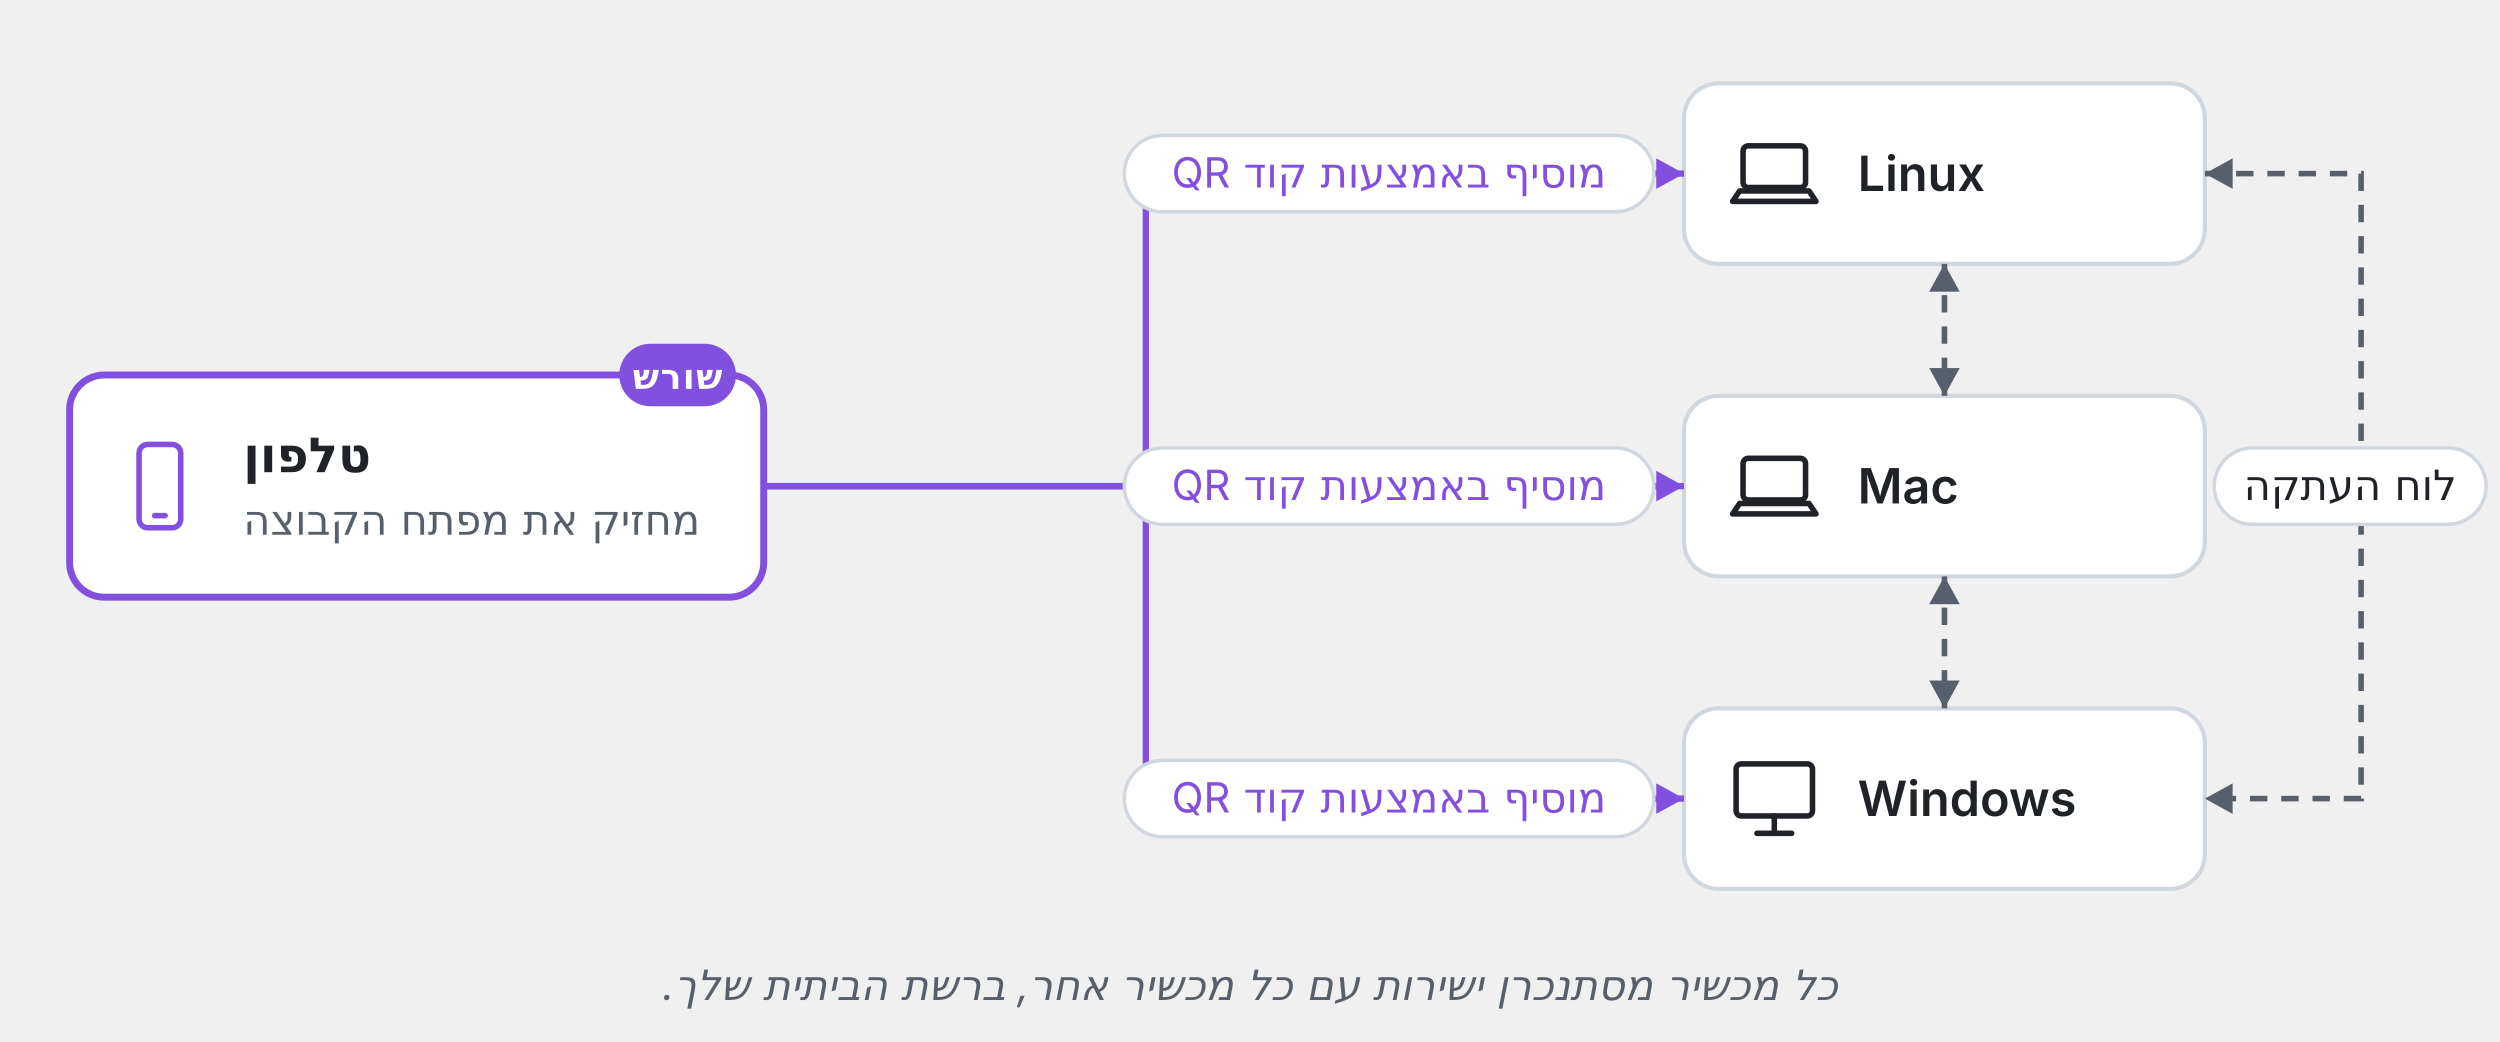
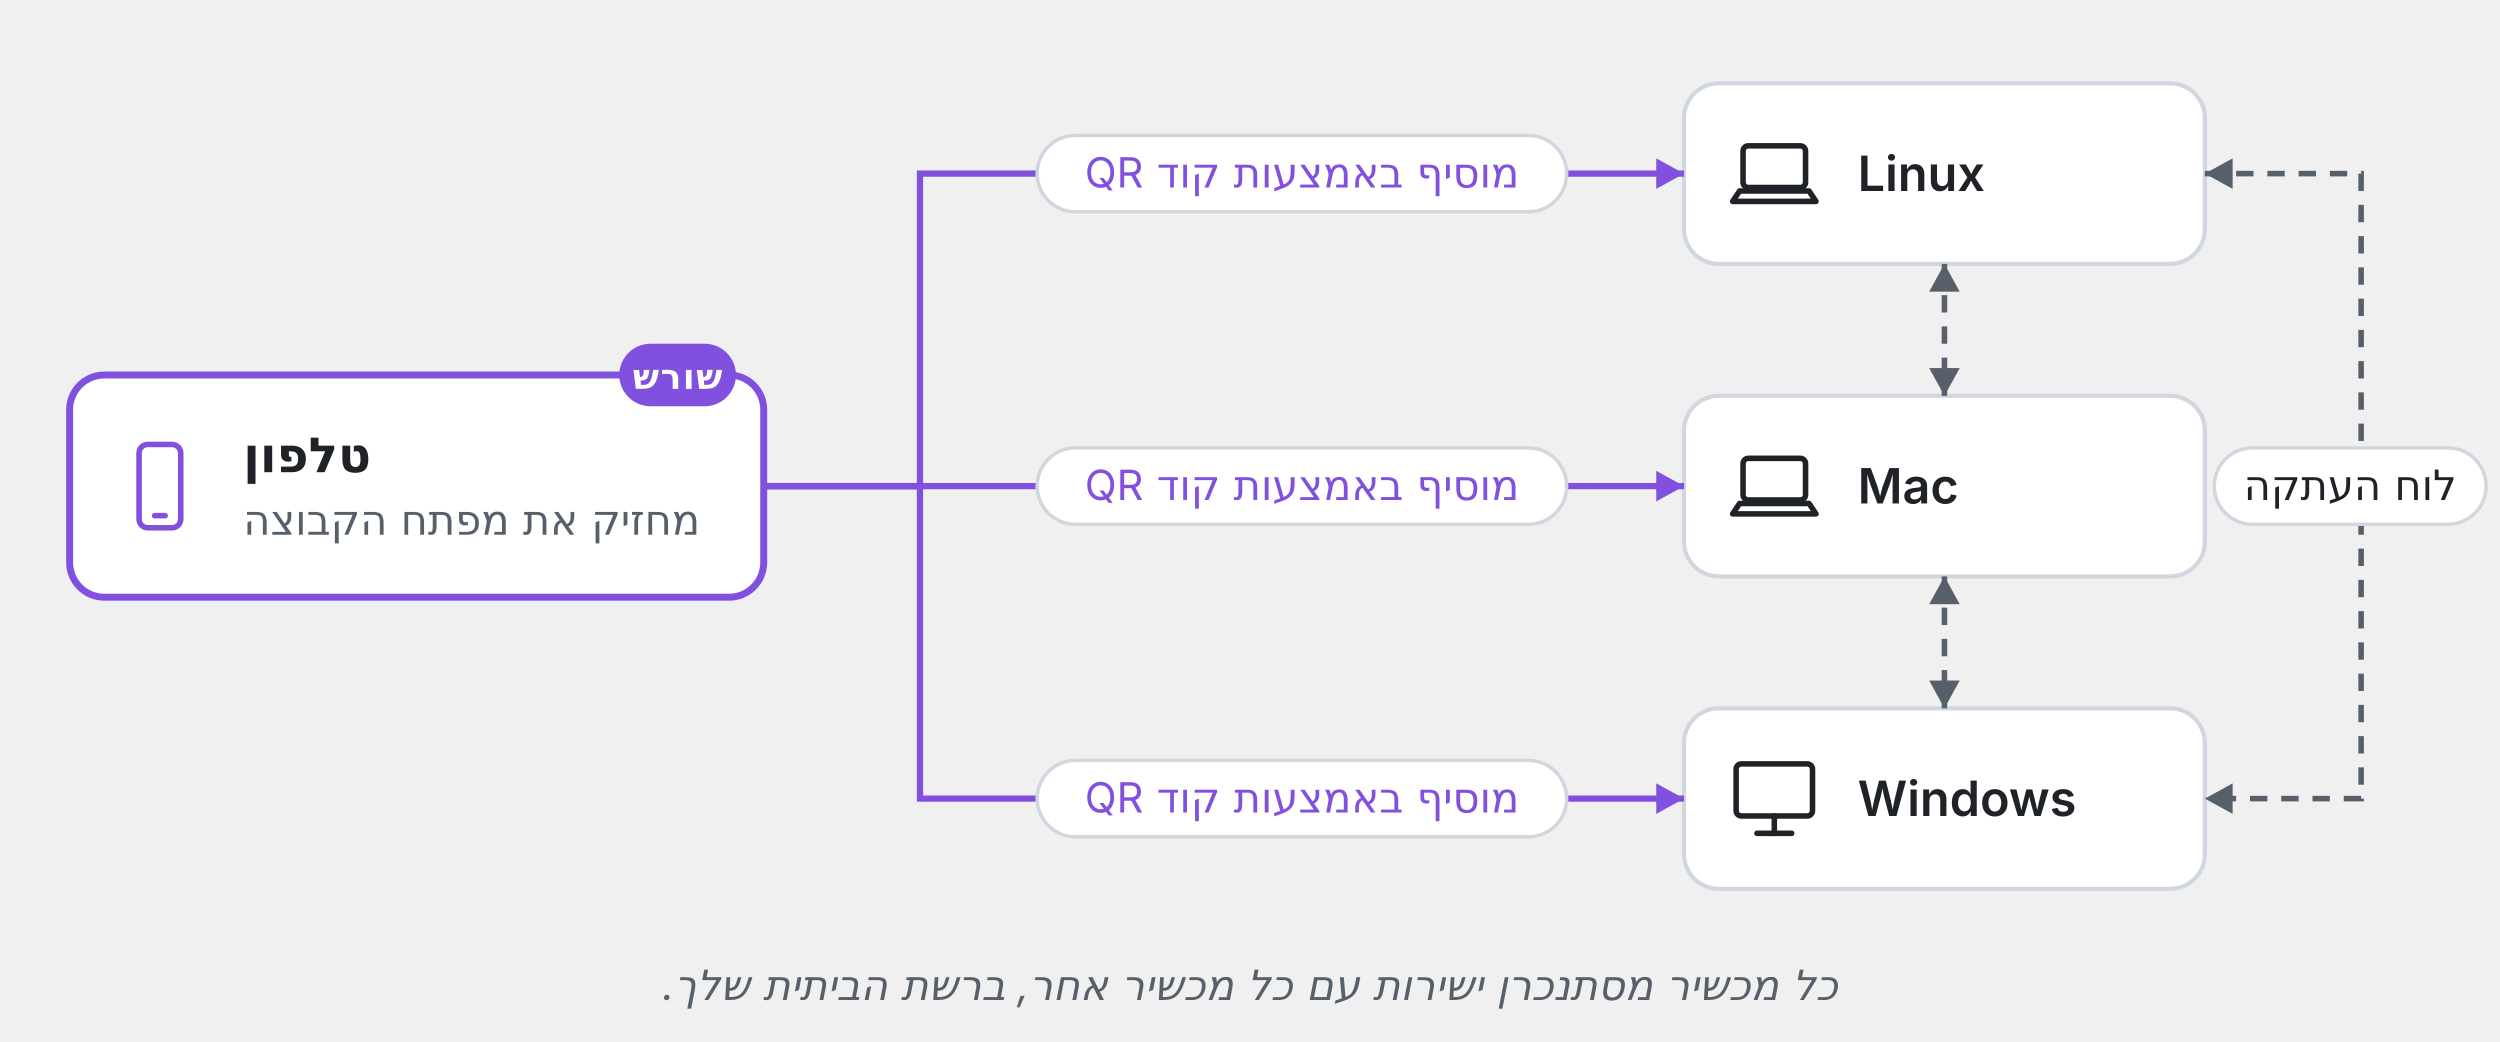
<svg xmlns="http://www.w3.org/2000/svg" lang="he" width="720" height="300" viewBox="0 0 720 300" role="img" aria-label="הטלפון מוסיף כל מחשב באמצעות קוד QR; לאחר מכן המחשבים חולקים לוח העתקה אחד">
  <style>
  .bg { fill: none; }
  .zone { fill: #f6f8fa; stroke: #d0d7de; stroke-width: 1; }
  .zone-t { fill: #57606a; font: 600 13px system-ui, -apple-system, 'Segoe UI', sans-serif; letter-spacing: .02em; }
  .card { fill: #ffffff; stroke: #d0d7de; stroke-width: 1.2; }
  .card.key { stroke: #8250df; stroke-width: 2; }
  .card.srv { fill: #fff8c5; stroke: #d4a72c; }
  .t { fill: #1f2328; font: 600 14px system-ui, -apple-system, 'Segoe UI', sans-serif; }
  .s { fill: #57606a; font: 12px system-ui, -apple-system, 'Segoe UI', sans-serif; }
  .ic { fill: none; stroke: #1f2328; stroke-width: 1.6; stroke-linecap: round; stroke-linejoin: round; }
  .key .ic, .ic.key { stroke: #8250df; }
  .badge { fill: #8250df; }
  .badge-t { fill: #ffffff; font: 600 10px system-ui, -apple-system, 'Segoe UI', sans-serif; letter-spacing: .04em; }
  .e-tunnel { fill: none; stroke: #0969da; stroke-width: 3; }
  .e-home { fill: none; stroke: #57606a; stroke-width: 1.6; stroke-dasharray: 5 4; }
  .e-pair { fill: none; stroke: #8250df; stroke-width: 1.8; }
  .e-e2e { fill: none; stroke: #1a7f37; stroke-width: 1.8; stroke-dasharray: 2 4; stroke-linecap: round; }
  .a-tunnel { fill: #0969da; } .a-home { fill: #57606a; } .a-pair { fill: #8250df; } .a-e2e { fill: #1a7f37; }
  .lbl-bg { fill: #ffffff; stroke: #d0d7de; stroke-width: 1; }
  .lbl { fill: #1f2328; font: 12px system-ui, -apple-system, 'Segoe UI', sans-serif; }
  .lbl.tunnel { fill: #0969da; } .lbl.pair { fill: #8250df; } .lbl.e2e { fill: #1a7f37; }
  .note { fill: #57606a; font: italic 12px system-ui, -apple-system, 'Segoe UI', sans-serif; }
  @media (prefers-color-scheme: dark) {
    .zone { fill: #161b22; stroke: #30363d; }
    .zone-t, .s, .note { fill: #8b949e; }
    .card { fill: #0d1117; stroke: #3d444d; }
    .card.key { stroke: #a371f7; }
    .card.srv { fill: #272115; stroke: #9e6a03; }
    .t, .lbl { fill: #e6edf3; }
    .ic { stroke: #e6edf3; }
    .key .ic, .ic.key { stroke: #a371f7; }
    .badge { fill: #a371f7; }
    .badge-t { fill: #0d1117; }
    .e-tunnel { stroke: #4493f8; } .a-tunnel { fill: #4493f8; } .lbl.tunnel { fill: #4493f8; }
    .e-home { stroke: #8b949e; } .a-home { fill: #8b949e; }
    .e-pair { stroke: #a371f7; } .a-pair { fill: #a371f7; } .lbl.pair { fill: #a371f7; }
    .e-e2e { stroke: #3fb950; } .a-e2e { fill: #3fb950; } .lbl.e2e { fill: #3fb950; }
    .lbl-bg { fill: #0d1117; stroke: #3d444d; }
  }
</style>
  <g class="key">
    <rect class="card key" x="20.05" y="108.0" width="199.9" height="64" rx="10" />
    <g transform="translate(32.05,126)" class="ic">
      <rect x="8" y="2" width="12" height="24" rx="2.5" />
      <line x1="12.5" y1="22.5" x2="15.5" y2="22.5" />
    </g>
    <text class="t" x="70.05" y="136" direction="rtl" text-anchor="end">טלפון</text>
    <text class="s" x="70.05" y="154" direction="rtl" text-anchor="end">מחזיק את מפתח הקבוצה</text>
    <rect class="badge" x="178.35" y="99.0" width="33.6" height="18" rx="9" />
    <text class="badge-t" x="195.15" y="112.0" text-anchor="middle" direction="rtl">שורש</text>
  </g>
  <g class="">
    <rect class="card " x="485.0" y="24.0" width="150" height="52" rx="10" />
    <g transform="translate(497.0,36)" class="ic">
      <rect x="5" y="6" width="18" height="12" rx="1.5" />
      <path d="M2 22h24l-2 -3H4z" />
    </g>
    <text class="t" x="535.0" y="55" direction="rtl" text-anchor="end">Linux</text>
  </g>
  <g class="">
    <rect class="card " x="485.0" y="114.0" width="150" height="52" rx="10" />
    <g transform="translate(497.0,126)" class="ic">
      <rect x="5" y="6" width="18" height="12" rx="1.5" />
      <path d="M2 22h24l-2 -3H4z" />
    </g>
    <text class="t" x="535.0" y="145" direction="rtl" text-anchor="end">Mac</text>
  </g>
  <g class="">
    <rect class="card " x="485.0" y="204.0" width="150" height="52" rx="10" />
    <g transform="translate(497.0,216)" class="ic">
      <rect x="3" y="4" width="22" height="15" rx="1.5" />
      <line x1="14" y1="19" x2="14" y2="24" />
      <line x1="9" y1="24" x2="19" y2="24" />
    </g>
    <text class="t" x="535.0" y="235" direction="rtl" text-anchor="end">Windows</text>
  </g>
-   <path class="e-pair" d="M219.95,140.0 L330,140.0 L330,50.0 L485.0,50.0" />
+   <path class="e-pair" d="M219.95,140.0 L264.95,140.0 L264.95,50.0 L485.0,50.0" />
  <path class="a-pair" d="M485.0,50.0 L477.0,45.6 L477.0,54.4z" />
  <path class="e-pair" d="M219.95,140.0 L485.0,140.0" />
  <path class="a-pair" d="M485.0,140.0 L477.0,135.6 L477.0,144.4z" />
-   <path class="e-pair" d="M219.95,140.0 L330,140.0 L330,230.0 L485.0,230.0" />
+   <path class="e-pair" d="M219.95,140.0 L264.95,140.0 L264.95,230.0 L485.0,230.0" />
  <path class="a-pair" d="M485.0,230.0 L477.0,225.6 L477.0,234.4z" />
  <path class="e-home" d="M560.0,76.0 L560.0,114.0" />
  <path class="a-home" d="M560.0,114.0 L564.4,106.0 L555.6,106.0z" />
  <path class="a-home" d="M560.0,76.0 L555.6,84.0 L564.4,84.0z" />
  <path class="e-home" d="M560.0,166.0 L560.0,204.0" />
  <path class="a-home" d="M560.0,204.0 L564.4,196.0 L555.6,196.0z" />
  <path class="a-home" d="M560.0,166.0 L555.6,174.0 L564.4,174.0z" />
  <path class="e-home" d="M635.0,50 L680,50 L680,230 L635.0,230" />
  <path class="a-home" d="M635.0,230 L643.0,234.4 L643.0,225.6z" />
  <path class="a-home" d="M635.0,50 L643.0,54.4 L643.0,45.6z" />
  <text class="note" x="360" y="288" text-anchor="middle" direction="rtl">כל מכשיר מסתנכרן ישירות עם כל מכשיר אחר, ברשת הביתית שלך.</text>
-   <rect class="lbl-bg" x="323.8" y="39.0" width="152.5" height="22" rx="11.0" />
-   <text class="lbl pair" x="400" y="54.0" text-anchor="middle" direction="rtl">מוסיף באמצעות קוד QR</text>
-   <rect class="lbl-bg" x="323.8" y="129.0" width="152.5" height="22" rx="11.0" />
-   <text class="lbl pair" x="400" y="144.0" text-anchor="middle" direction="rtl">מוסיף באמצעות קוד QR</text>
-   <rect class="lbl-bg" x="323.8" y="219.0" width="152.5" height="22" rx="11.0" />
-   <text class="lbl pair" x="400" y="234.0" text-anchor="middle" direction="rtl">מוסיף באמצעות קוד QR</text>
+   <rect class="lbl-bg" x="298.7" y="39.0" width="152.5" height="22" rx="11.0" />
+   <text class="lbl pair" x="374.975" y="54.0" text-anchor="middle" direction="rtl">מוסיף באמצעות קוד QR</text>
+   <rect class="lbl-bg" x="298.7" y="129.0" width="152.5" height="22" rx="11.0" />
+   <text class="lbl pair" x="374.975" y="144.0" text-anchor="middle" direction="rtl">מוסיף באמצעות קוד QR</text>
+   <rect class="lbl-bg" x="298.7" y="219.0" width="152.5" height="22" rx="11.0" />
+   <text class="lbl pair" x="374.975" y="234.0" text-anchor="middle" direction="rtl">מוסיף באמצעות קוד QR</text>
  <rect class="lbl-bg" x="637.7" y="129.0" width="78.3" height="22" rx="11.0" />
  <text class="lbl home" x="676.85" y="144.0" text-anchor="middle" direction="rtl">לוח העתקה</text>
</svg>
